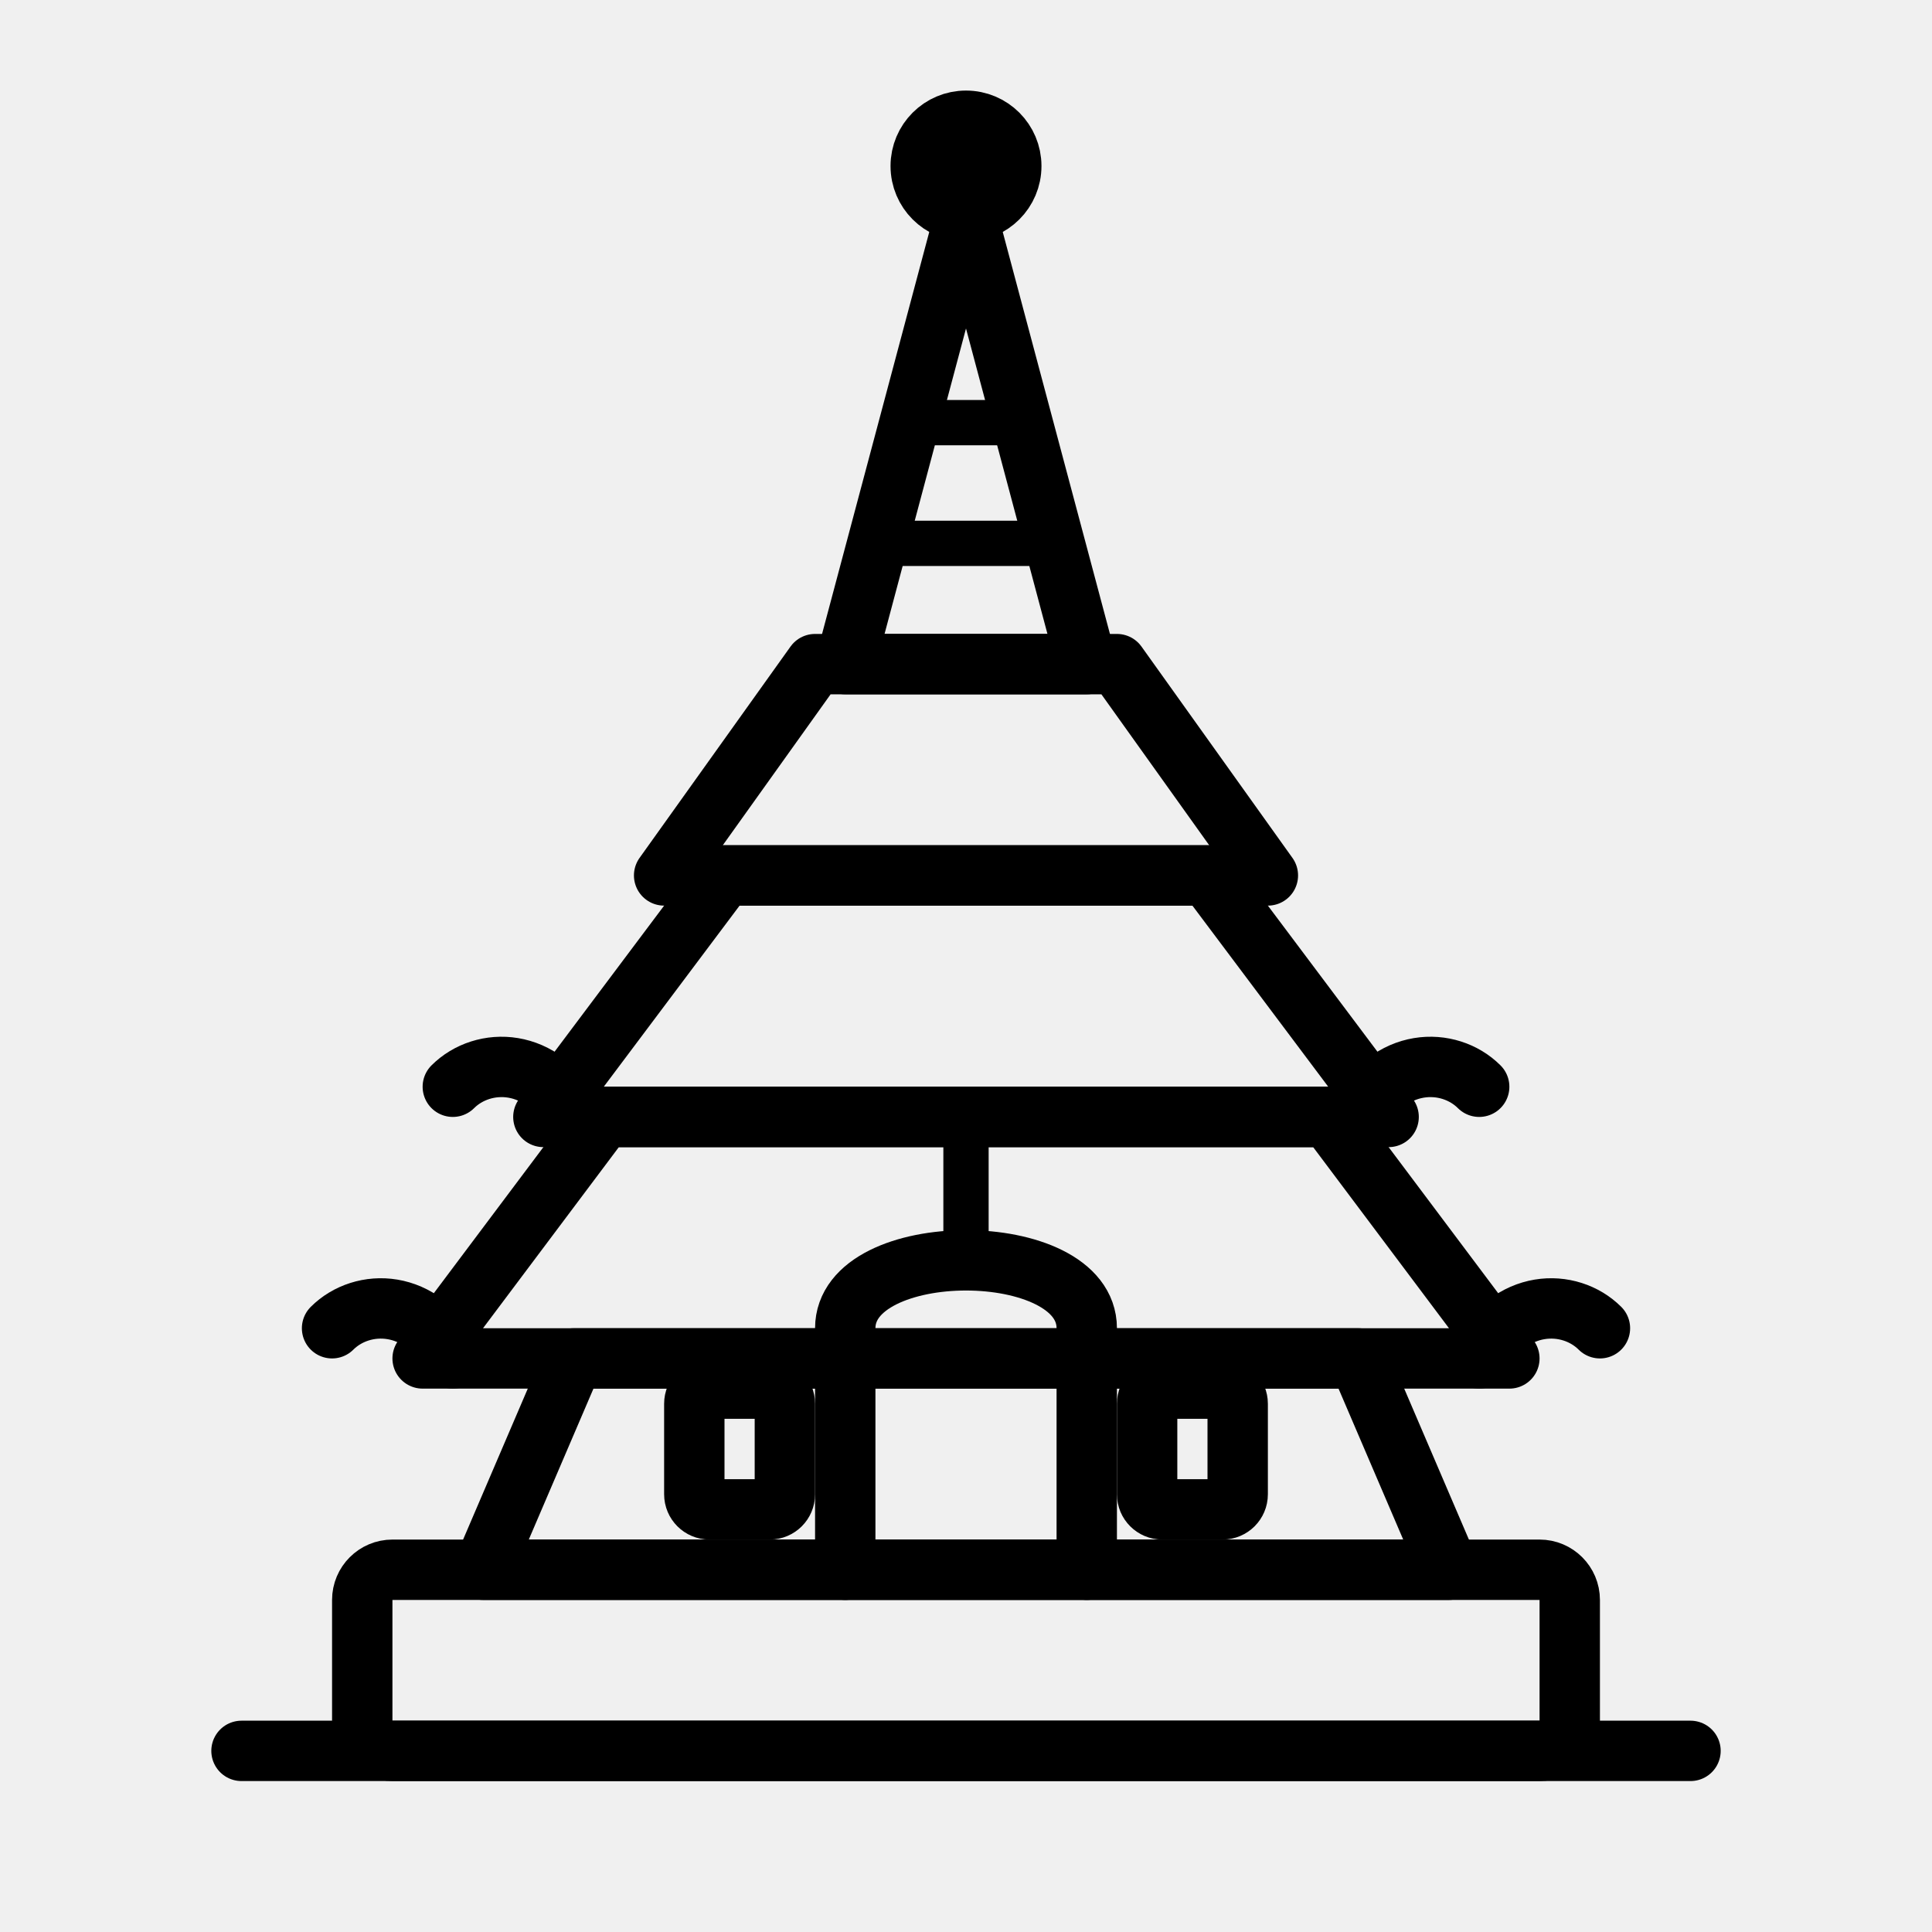
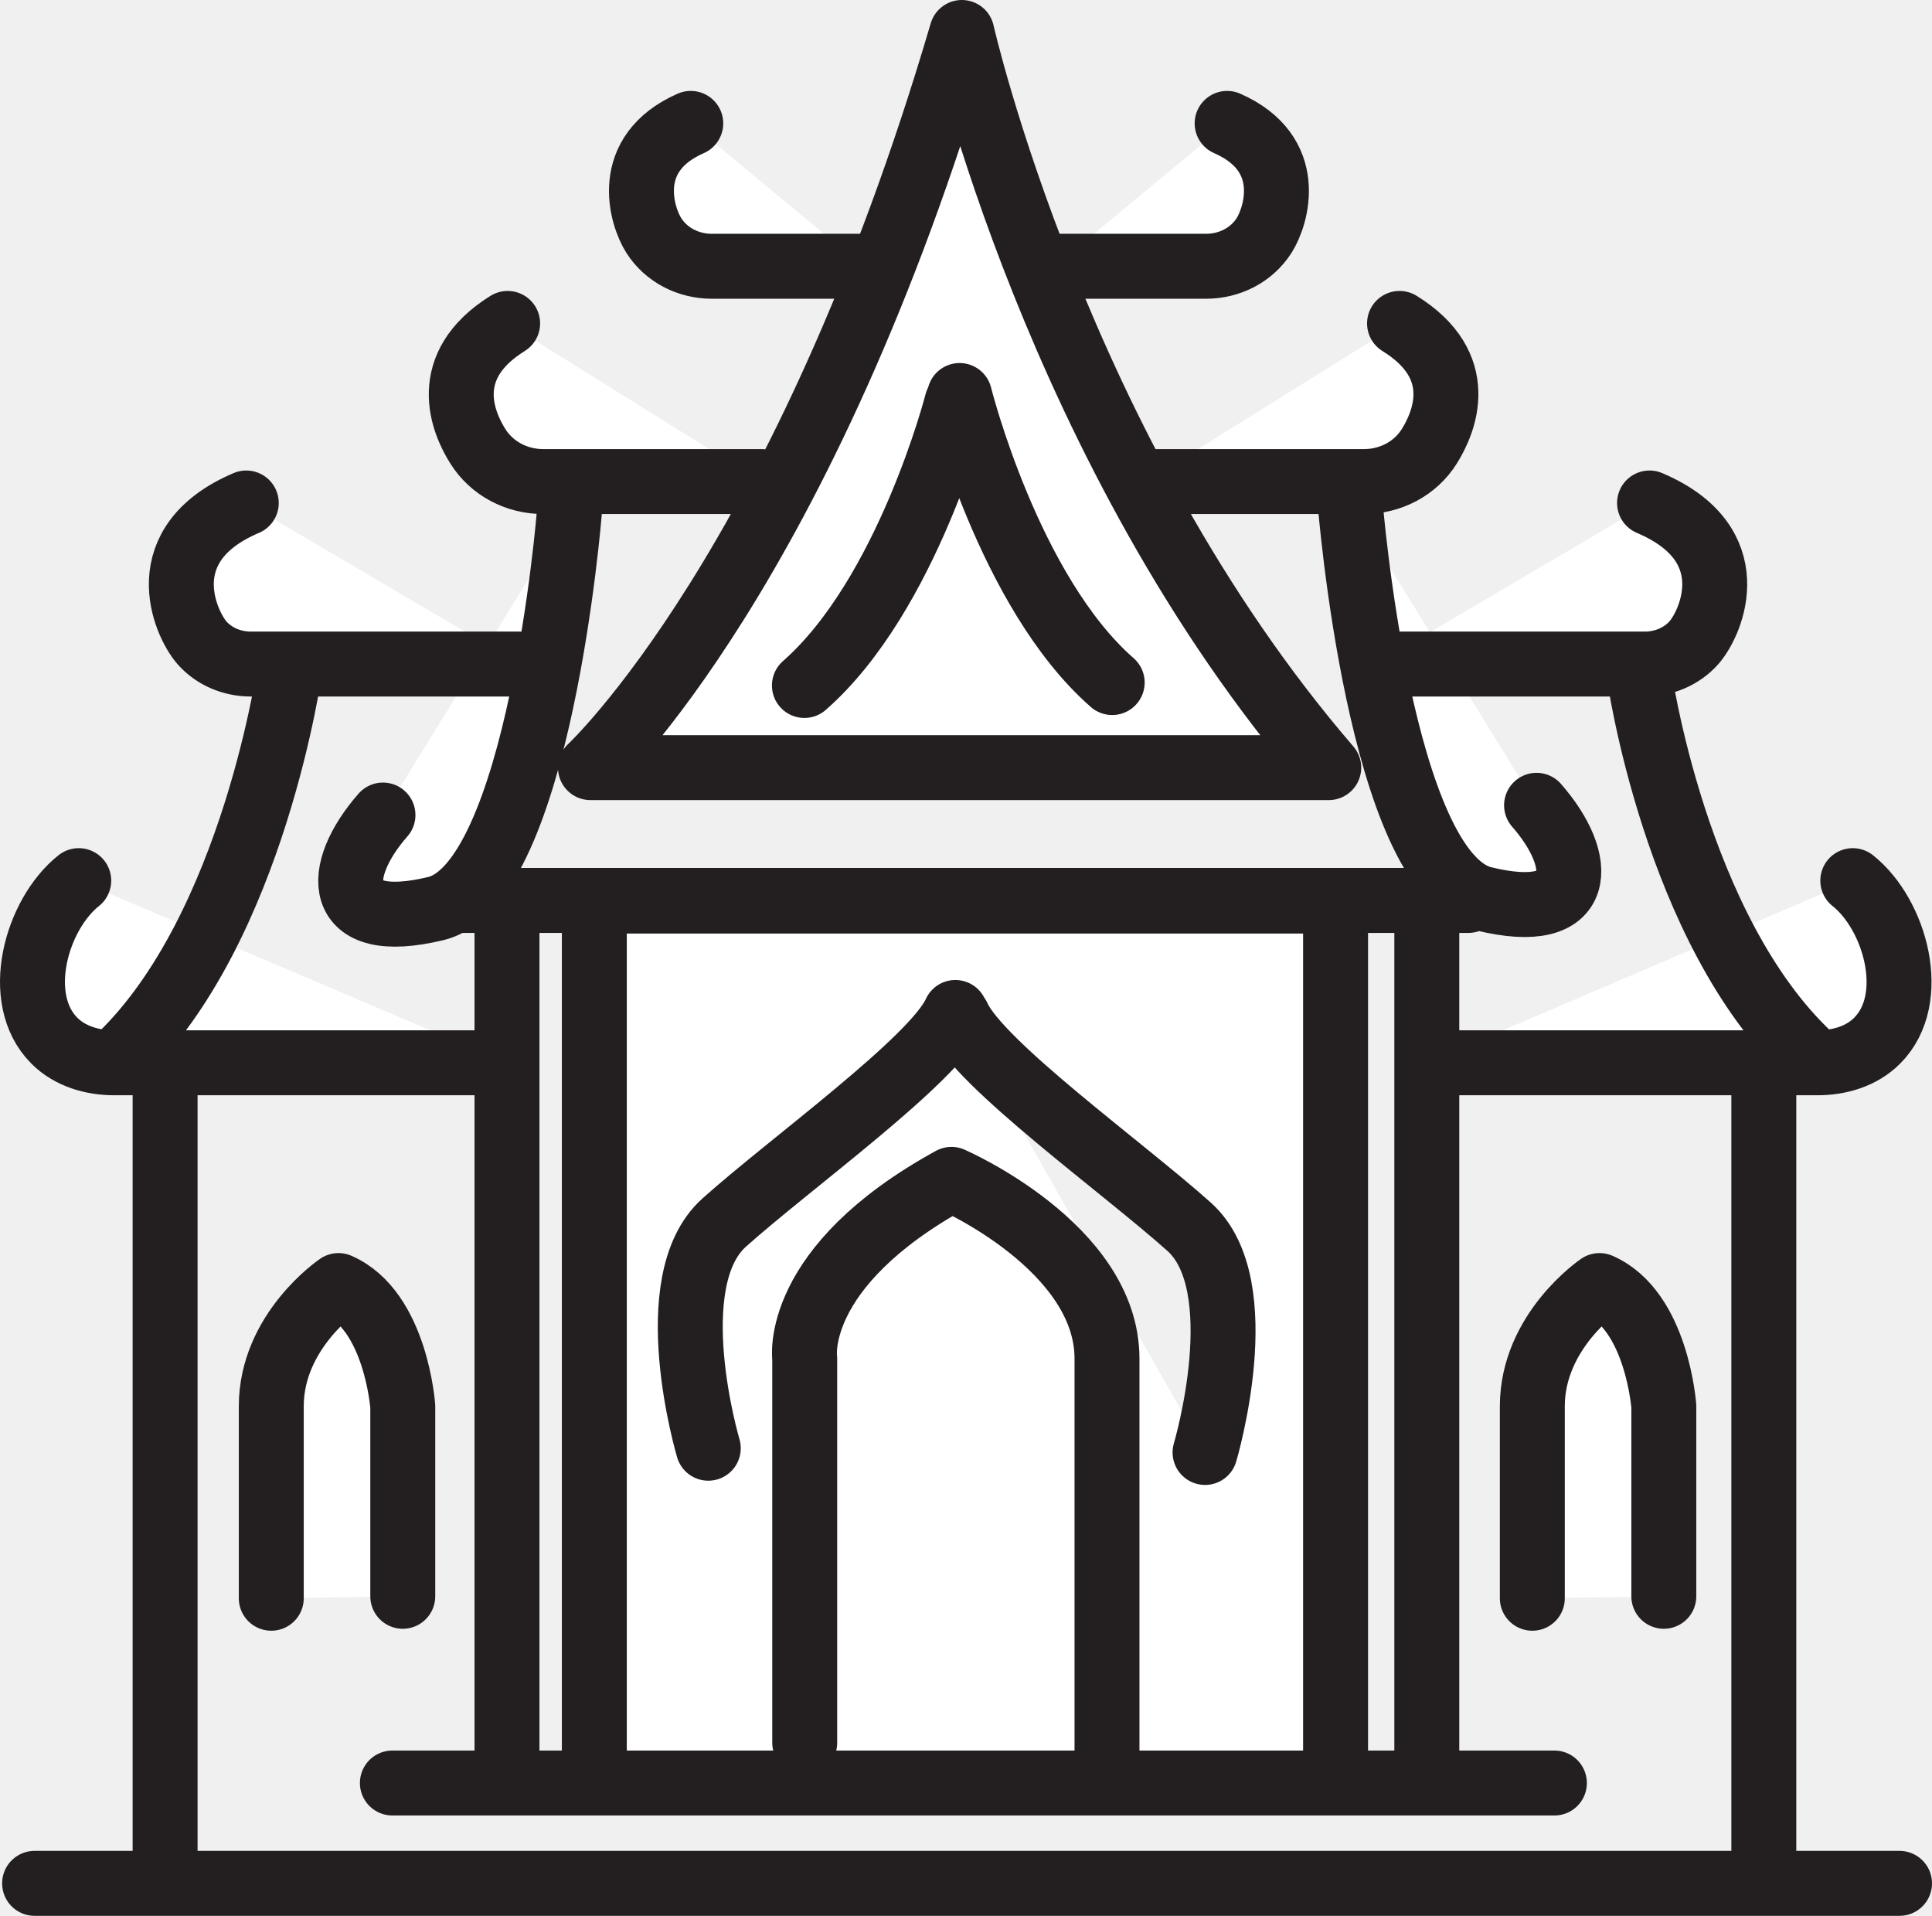
- <svg xmlns="http://www.w3.org/2000/svg" viewBox="0 0 64 64" fill="none" stroke="currentColor" stroke-width="2" stroke-linecap="round" stroke-linejoin="round">
-   <line x1="8" y1="58" x2="56" y2="58" />
-   <rect x="12" y="52" width="40" height="6" rx="1" />
-   <path d="M16 52 L19 45 H45 L48 52 Z" />
-   <path d="M15 45 C14 43 12 43 11 44" />
-   <path d="M49 45 C50 43 52 43 53 44" />
-   <path d="M14 45 L20 37 H44 L50 45 Z" />
-   <path d="M28 52 V44 C28 41 36 41 36 44 V52" />
-   <line x1="32" y1="41" x2="32" y2="38" stroke-width="1.5" />
-   <path d="M19 37 C18 35 16 35 15 36" />
-   <path d="M45 37 C46 35 48 35 49 36" />
-   <path d="M18 37 L24 29 H40 L46 37 Z" />
-   <path d="M22 29 L27 22 H37 L42 29 Z" />
-   <path d="M28 22 L32 7 L36 22 Z" />
-   <line x1="29" y1="18" x2="35" y2="18" stroke-width="1.5" />
-   <line x1="30" y1="14" x2="34" y2="14" stroke-width="1.5" />
-   <line x1="31" y1="10" x2="33" y2="10" stroke-width="1.5" />
-   <circle cx="32" cy="5.5" r="1.5" fill="currentColor" />
-   <rect x="23" y="46" width="3" height="4" rx="0.5" />
-   <rect x="38" y="46" width="3" height="4" rx="0.5" />
+ <svg xmlns="http://www.w3.org/2000/svg" id="uuid-26562677-e7a6-4b21-85cb-180ed1375351" viewBox="0 0 595.053 590">
+   <defs>
+     <style>.uuid-58932ff4-3ead-4ae1-b652-d2b5182b4a4c{fill:#fff;stroke:#231f20;stroke-linecap:round;stroke-linejoin:round;stroke-width:20px;}</style>
+   </defs>
+   <path class="uuid-58932ff4-3ead-4ae1-b652-d2b5182b4a4c" d="M10.653,580h574.4M120.853,549.1h357.9M411.353,546.7v-269.2h-228.3v263.3M543.253,492.1v-160.1M543.253,579.1v-184.1M439.453,327.3h120.3c6.8,0,13.6-2,18.4-6.8,12.9-12.9,5.6-38.9-7.5-49.3M504.753,207.2s11.1,79.2,52.8,118.1M423.753,204.5h82.9c5.7,0,11.3-2.3,15.1-6.6,5.5-6.3,16-30.4-13.7-43M75.853,154.9c-29.6,12.6-19.1,36.7-13.7,43,3.8,4.3,9.3,6.6,15.1,6.6h82.9M352.953,148.3h67.2c8.1,0,15.8-4,20.1-10.9,4.6-7.4,12-24.7-9.2-37.8M324.853,82h46.6c7.2,0,14-3.4,17.9-9.5,3.8-6,9.8-25.2-11.4-34.5M181.953,236.4h227.3C325.553,139.3,296.253,10,296.253,10c-48.6,165.3-114.4,226.4-114.4,226.4h.1ZM415.853,154.9s9.1,114.1,41.1,121.9c31.9,7.8,31.3-11.7,16.3-28.8M340.953,540.3v-121.9c0-34.4-47.9-55.2-47.9-55.2-49.4,27.1-45.2,55.2-45.2,55.2v118.3M50.853,495.1v-160.1M50.853,572.7v-210.3M36.653,325.7c41.7-39.8,52.8-120.8,52.8-120.8M117.953,251c-15,17.1-15.6,36.5,16.3,28.8,31.9-7.8,41.1-121.9,41.1-121.9M124.053,491.6v-58.5s-2.1-29.5-19.8-37.2c0,0-20.7,14-20.7,37.2v59.1M512.453,491.6v-58.5s-2.1-29.5-19.8-37.2c0,0-20.7,14-20.7,37.2v59.1M294.253,311.8c-6.5,14.6-51,46.6-71.2,64.7-20.2,18.1-4.9,69.5-4.9,69.5M295.053,313.1c6.5,14.6,51,46.6,71.2,64.7,20.2,18.1,4.9,69.5,4.9,69.5M142.053,277.3h310.2M156.153,277.3v269.4M439.453,277.3v269.4M295.553,121.8s15.1,60.5,47,88.4M247.753,211.1c31.8-27.9,47-87.2,47-87.2M212.753,38c-21.2,9.3-15.2,28.5-11.4,34.5,3.9,6.1,10.7,9.5,17.9,9.5h46.6M156.353,99.6c-21.2,13.2-13.8,30.5-9.2,37.8,4.3,6.9,12,10.9,20.1,10.9h67.2M24.253,271.2c-13.1,10.4-20.4,36.4-7.5,49.3,4.8,4.8,11.7,6.8,18.4,6.8h120.9" />
</svg>
